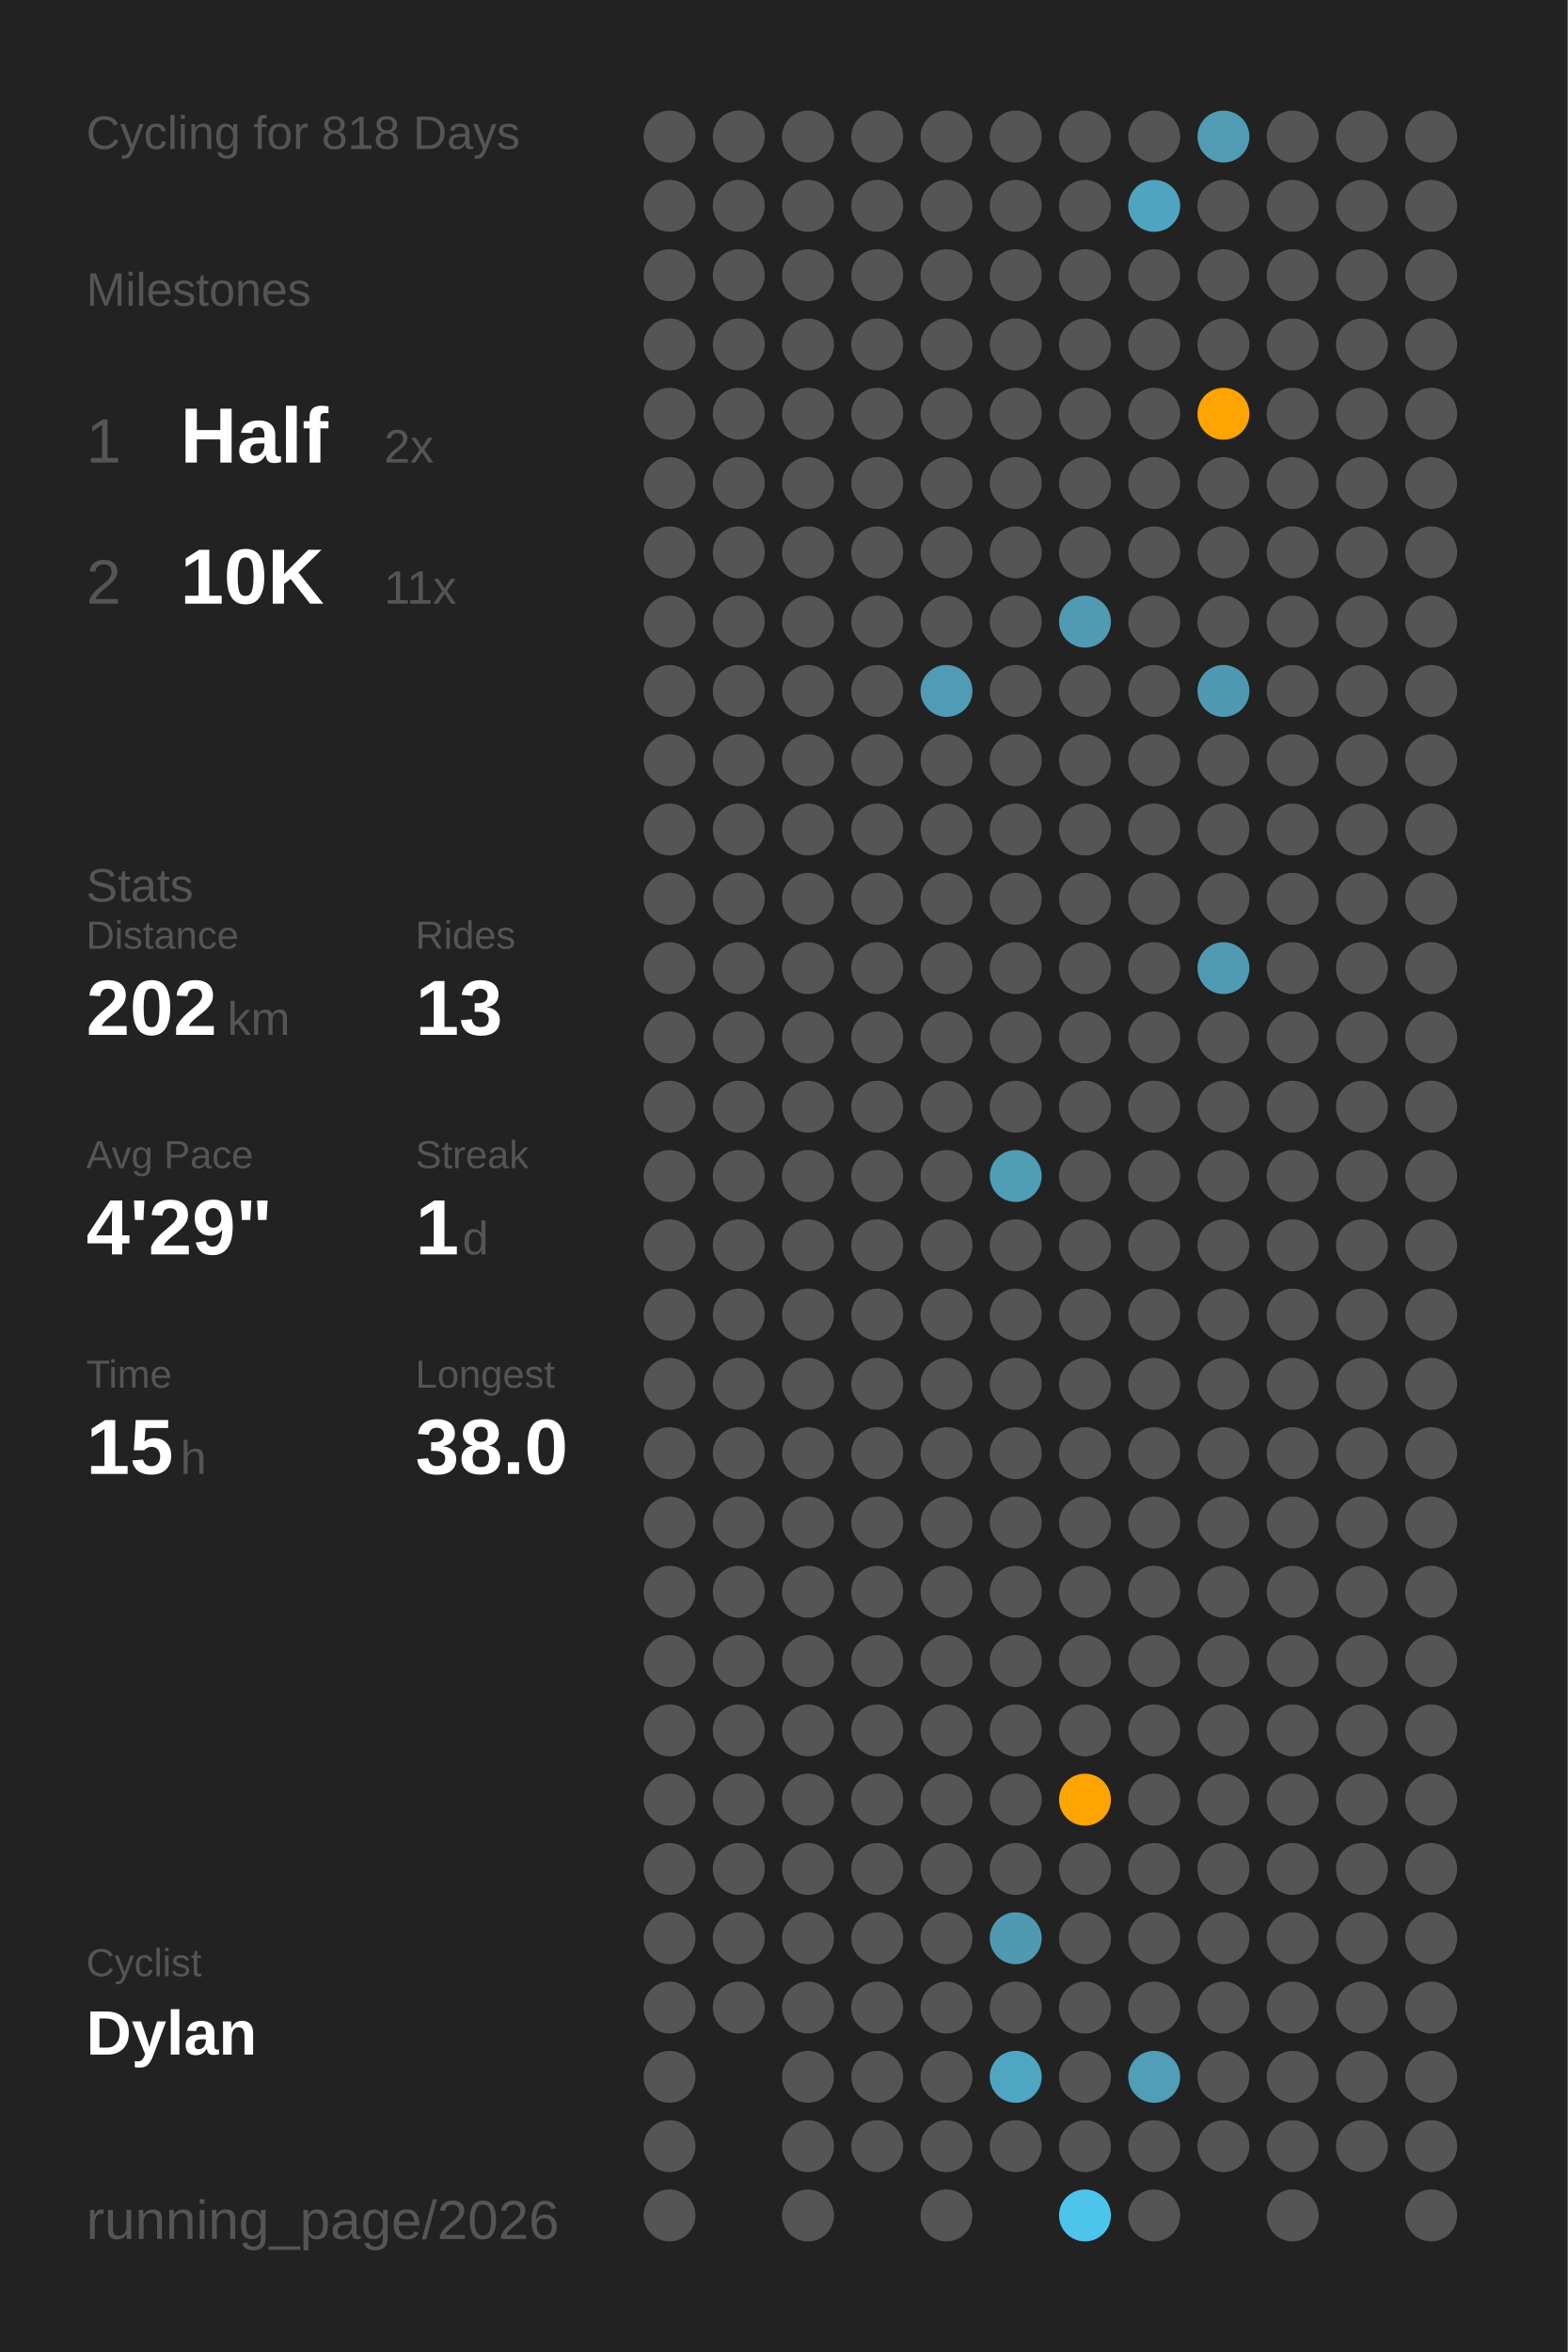
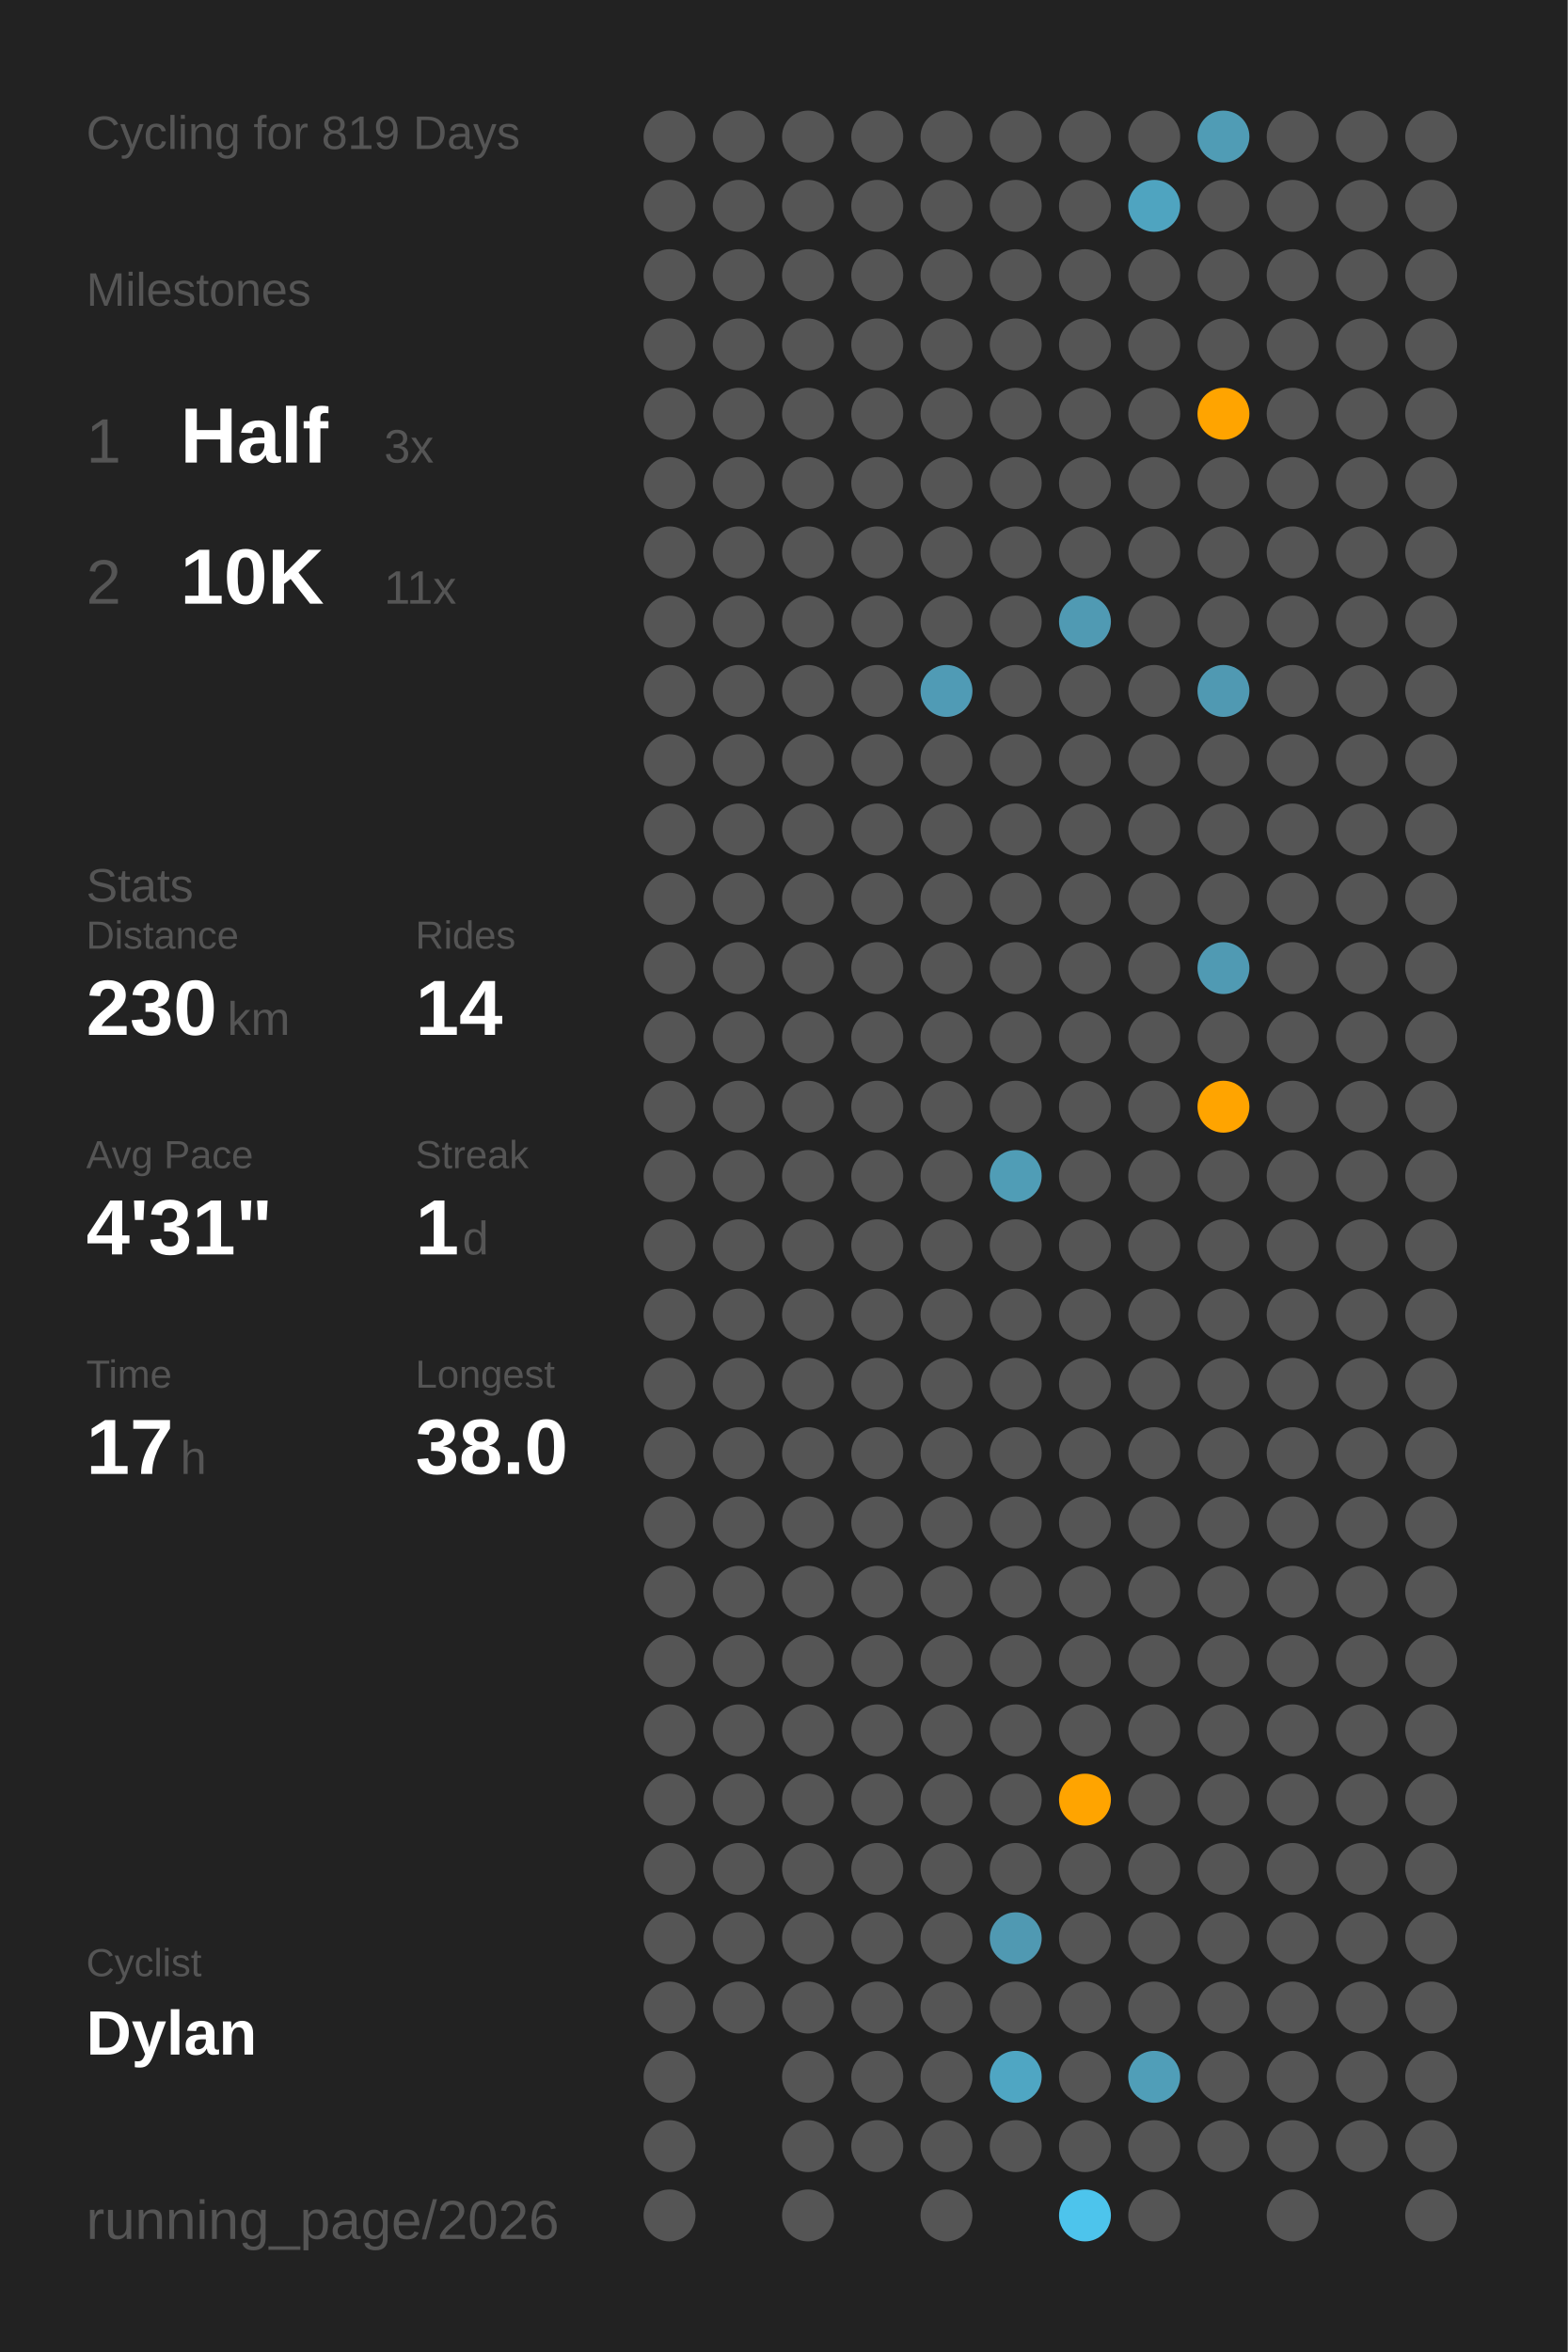
<svg xmlns="http://www.w3.org/2000/svg" baseProfile="full" class="activity-poster" data-activity-mode="cycling" data-poster-role="poster" data-poster-type="year_summary" height="300mm" version="1.1" viewBox="0,0,200,300" width="200mm">
  <defs />
  <rect class="poster-background" data-poster-role="background" fill="#222222" height="300" stroke="none" width="200" x="0" y="0" />
-   <text fill="#555555" style="font-size:6px; font-family:Arial;" x="11" y="19">Cycling for 818 Days</text>
+   <text fill="#555555" style="font-size:6px; font-family:Arial;" x="11" y="19">Cycling for 819 Days</text>
  <text fill="#555555" style="font-size:6px; font-family:Arial;" x="11" y="39">Milestones</text>
  <text fill="#555555" style="font-size:8px; font-family:Arial;" x="11" y="59">1</text>
  <text fill="#FFFFFF" style="font-size:10px; font-family:Arial; font-weight:bold;" x="23" y="59">Half</text>
-   <text fill="#555555" style="font-size:6px; font-family:Arial;" x="49" y="59">2x</text>
+   <text fill="#555555" style="font-size:6px; font-family:Arial;" x="49" y="59">3x</text>
  <text fill="#555555" style="font-size:8px; font-family:Arial;" x="11" y="77">2</text>
  <text fill="#FFFFFF" style="font-size:10px; font-family:Arial; font-weight:bold;" x="23" y="77">10K</text>
  <text fill="#555555" style="font-size:6px; font-family:Arial;" x="49" y="77">11x</text>
  <text fill="#555555" style="font-size:6px; font-family:Arial;" x="11" y="115">Stats</text>
  <text fill="#555555" style="font-size:5px; font-family:Arial;" x="11" y="121">Distance</text>
-   <text fill="#FFFFFF" style="font-size:10px; font-family:Arial; font-weight:bold;" x="11" y="132">202</text>
+   <text fill="#FFFFFF" style="font-size:10px; font-family:Arial; font-weight:bold;" x="11" y="132">230</text>
  <text fill="#555555" style="font-size:6px; font-family:Arial;" x="29" y="132">km</text>
  <text fill="#555555" style="font-size:5px; font-family:Arial;" x="53" y="121">Rides</text>
-   <text fill="#FFFFFF" style="font-size:10px; font-family:Arial; font-weight:bold;" x="53" y="132">13</text>
+   <text fill="#FFFFFF" style="font-size:10px; font-family:Arial; font-weight:bold;" x="53" y="132">14</text>
  <text fill="#555555" style="font-size:5px; font-family:Arial;" x="11" y="149">Avg Pace</text>
-   <text fill="#FFFFFF" style="font-size:10px; font-family:Arial; font-weight:bold;" x="11" y="160">4'29"</text>
+   <text fill="#FFFFFF" style="font-size:10px; font-family:Arial; font-weight:bold;" x="11" y="160">4'31"</text>
  <text fill="#555555" style="font-size:5px; font-family:Arial;" x="53" y="149">Streak</text>
  <text fill="#FFFFFF" style="font-size:10px; font-family:Arial; font-weight:bold;" x="53" y="160">1</text>
  <text fill="#555555" style="font-size:6px; font-family:Arial;" x="59" y="160">d</text>
  <text fill="#555555" style="font-size:5px; font-family:Arial;" x="11" y="177">Time</text>
-   <text fill="#FFFFFF" style="font-size:10px; font-family:Arial; font-weight:bold;" x="11" y="188">15</text>
+   <text fill="#FFFFFF" style="font-size:10px; font-family:Arial; font-weight:bold;" x="11" y="188">17</text>
  <text fill="#555555" style="font-size:6px; font-family:Arial;" x="23" y="188">h</text>
  <text fill="#555555" style="font-size:5px; font-family:Arial;" x="53" y="177">Longest</text>
  <text fill="#FFFFFF" style="font-size:10px; font-family:Arial; font-weight:bold;" x="53" y="188">38.0</text>
  <text fill="#555555" style="font-size:5px; font-family:Arial;" x="11" y="252.065">Cyclist</text>
  <text fill="#FFFFFF" style="font-size:8px; font-family:Arial; font-weight:bold;" x="11" y="262.065">Dylan</text>
  <text fill="#555555" style="font-size:7px; font-family:Arial;" x="11" y="285.581">running_page/2026</text>
  <circle cx="85.417" cy="17.419" fill="#555555" r="3.312" />
  <circle cx="85.417" cy="26.258" fill="#555555" r="3.312" />
  <circle cx="85.417" cy="35.097" fill="#555555" r="3.312" />
  <circle cx="85.417" cy="43.935" fill="#555555" r="3.312" />
  <circle cx="85.417" cy="52.774" fill="#555555" r="3.312" />
  <circle cx="85.417" cy="61.613" fill="#555555" r="3.312" />
  <circle cx="85.417" cy="70.452" fill="#555555" r="3.312" />
  <circle cx="85.417" cy="79.29" fill="#555555" r="3.312" />
  <circle cx="85.417" cy="88.129" fill="#555555" r="3.312" />
  <circle cx="85.417" cy="96.968" fill="#555555" r="3.312" />
  <circle cx="85.417" cy="105.806" fill="#555555" r="3.312" />
  <circle cx="85.417" cy="114.645" fill="#555555" r="3.312" />
  <circle cx="85.417" cy="123.484" fill="#555555" r="3.312" />
  <circle cx="85.417" cy="132.323" fill="#555555" r="3.312" />
  <circle cx="85.417" cy="141.161" fill="#555555" r="3.312" />
  <circle cx="85.417" cy="150" fill="#555555" r="3.312" />
  <circle cx="85.417" cy="158.839" fill="#555555" r="3.312" />
  <circle cx="85.417" cy="167.677" fill="#555555" r="3.312" />
  <circle cx="85.417" cy="176.516" fill="#555555" r="3.312" />
  <circle cx="85.417" cy="185.355" fill="#555555" r="3.312" />
  <circle cx="85.417" cy="194.194" fill="#555555" r="3.312" />
  <circle cx="85.417" cy="203.032" fill="#555555" r="3.312" />
  <circle cx="85.417" cy="211.871" fill="#555555" r="3.312" />
  <circle cx="85.417" cy="220.71" fill="#555555" r="3.312" />
  <circle cx="85.417" cy="229.548" fill="#555555" r="3.312" />
  <circle cx="85.417" cy="238.387" fill="#555555" r="3.312" />
  <circle cx="85.417" cy="247.226" fill="#555555" r="3.312" />
  <circle cx="85.417" cy="256.065" fill="#555555" r="3.312" />
  <circle cx="85.417" cy="264.903" fill="#555555" r="3.312" />
  <circle cx="85.417" cy="273.742" fill="#555555" r="3.312" />
  <circle cx="85.417" cy="282.581" fill="#555555" r="3.312" />
  <circle cx="94.25" cy="17.419" fill="#555555" r="3.312" />
  <circle cx="94.25" cy="26.258" fill="#555555" r="3.312" />
  <circle cx="94.25" cy="35.097" fill="#555555" r="3.312" />
  <circle cx="94.25" cy="43.935" fill="#555555" r="3.312" />
  <circle cx="94.25" cy="52.774" fill="#555555" r="3.312" />
  <circle cx="94.25" cy="61.613" fill="#555555" r="3.312" />
  <circle cx="94.25" cy="70.452" fill="#555555" r="3.312" />
  <circle cx="94.25" cy="79.29" fill="#555555" r="3.312" />
  <circle cx="94.25" cy="88.129" fill="#555555" r="3.312" />
  <circle cx="94.25" cy="96.968" fill="#555555" r="3.312" />
  <circle cx="94.25" cy="105.806" fill="#555555" r="3.312" />
  <circle cx="94.25" cy="114.645" fill="#555555" r="3.312" />
  <circle cx="94.25" cy="123.484" fill="#555555" r="3.312" />
  <circle cx="94.25" cy="132.323" fill="#555555" r="3.312" />
  <circle cx="94.25" cy="141.161" fill="#555555" r="3.312" />
  <circle cx="94.25" cy="150" fill="#555555" r="3.312" />
  <circle cx="94.25" cy="158.839" fill="#555555" r="3.312" />
  <circle cx="94.25" cy="167.677" fill="#555555" r="3.312" />
  <circle cx="94.25" cy="176.516" fill="#555555" r="3.312" />
  <circle cx="94.25" cy="185.355" fill="#555555" r="3.312" />
  <circle cx="94.25" cy="194.194" fill="#555555" r="3.312" />
  <circle cx="94.25" cy="203.032" fill="#555555" r="3.312" />
  <circle cx="94.25" cy="211.871" fill="#555555" r="3.312" />
  <circle cx="94.25" cy="220.71" fill="#555555" r="3.312" />
  <circle cx="94.25" cy="229.548" fill="#555555" r="3.312" />
  <circle cx="94.25" cy="238.387" fill="#555555" r="3.312" />
  <circle cx="94.25" cy="247.226" fill="#555555" r="3.312" />
  <circle cx="94.25" cy="256.065" fill="#555555" r="3.312" />
  <circle cx="103.083" cy="17.419" fill="#555555" r="3.312" />
  <circle cx="103.083" cy="26.258" fill="#555555" r="3.312" />
  <circle cx="103.083" cy="35.097" fill="#555555" r="3.312" />
  <circle cx="103.083" cy="43.935" fill="#555555" r="3.312" />
  <circle cx="103.083" cy="52.774" fill="#555555" r="3.312" />
  <circle cx="103.083" cy="61.613" fill="#555555" r="3.312" />
  <circle cx="103.083" cy="70.452" fill="#555555" r="3.312" />
  <circle cx="103.083" cy="79.29" fill="#555555" r="3.312" />
  <circle cx="103.083" cy="88.129" fill="#555555" r="3.312" />
  <circle cx="103.083" cy="96.968" fill="#555555" r="3.312" />
  <circle cx="103.083" cy="105.806" fill="#555555" r="3.312" />
  <circle cx="103.083" cy="114.645" fill="#555555" r="3.312" />
  <circle cx="103.083" cy="123.484" fill="#555555" r="3.312" />
  <circle cx="103.083" cy="132.323" fill="#555555" r="3.312" />
  <circle cx="103.083" cy="141.161" fill="#555555" r="3.312" />
  <circle cx="103.083" cy="150" fill="#555555" r="3.312" />
  <circle cx="103.083" cy="158.839" fill="#555555" r="3.312" />
  <circle cx="103.083" cy="167.677" fill="#555555" r="3.312" />
  <circle cx="103.083" cy="176.516" fill="#555555" r="3.312" />
  <circle cx="103.083" cy="185.355" fill="#555555" r="3.312" />
  <circle cx="103.083" cy="194.194" fill="#555555" r="3.312" />
  <circle cx="103.083" cy="203.032" fill="#555555" r="3.312" />
  <circle cx="103.083" cy="211.871" fill="#555555" r="3.312" />
  <circle cx="103.083" cy="220.71" fill="#555555" r="3.312" />
  <circle cx="103.083" cy="229.548" fill="#555555" r="3.312" />
  <circle cx="103.083" cy="238.387" fill="#555555" r="3.312" />
  <circle cx="103.083" cy="247.226" fill="#555555" r="3.312" />
  <circle cx="103.083" cy="256.065" fill="#555555" r="3.312" />
  <circle cx="103.083" cy="264.903" fill="#555555" r="3.312" />
  <circle cx="103.083" cy="273.742" fill="#555555" r="3.312" />
  <circle cx="103.083" cy="282.581" fill="#555555" r="3.312" />
  <circle cx="111.917" cy="17.419" fill="#555555" r="3.312" />
  <circle cx="111.917" cy="26.258" fill="#555555" r="3.312" />
  <circle cx="111.917" cy="35.097" fill="#555555" r="3.312" />
  <circle cx="111.917" cy="43.935" fill="#555555" r="3.312" />
  <circle cx="111.917" cy="52.774" fill="#555555" r="3.312" />
  <circle cx="111.917" cy="61.613" fill="#555555" r="3.312" />
  <circle cx="111.917" cy="70.452" fill="#555555" r="3.312" />
  <circle cx="111.917" cy="79.29" fill="#555555" r="3.312" />
  <circle cx="111.917" cy="88.129" fill="#555555" r="3.312" />
  <circle cx="111.917" cy="96.968" fill="#555555" r="3.312" />
  <circle cx="111.917" cy="105.806" fill="#555555" r="3.312" />
  <circle cx="111.917" cy="114.645" fill="#555555" r="3.312" />
  <circle cx="111.917" cy="123.484" fill="#555555" r="3.312" />
  <circle cx="111.917" cy="132.323" fill="#555555" r="3.312" />
  <circle cx="111.917" cy="141.161" fill="#555555" r="3.312" />
  <circle cx="111.917" cy="150" fill="#555555" r="3.312" />
  <circle cx="111.917" cy="158.839" fill="#555555" r="3.312" />
  <circle cx="111.917" cy="167.677" fill="#555555" r="3.312" />
  <circle cx="111.917" cy="176.516" fill="#555555" r="3.312" />
  <circle cx="111.917" cy="185.355" fill="#555555" r="3.312" />
  <circle cx="111.917" cy="194.194" fill="#555555" r="3.312" />
  <circle cx="111.917" cy="203.032" fill="#555555" r="3.312" />
  <circle cx="111.917" cy="211.871" fill="#555555" r="3.312" />
  <circle cx="111.917" cy="220.71" fill="#555555" r="3.312" />
  <circle cx="111.917" cy="229.548" fill="#555555" r="3.312" />
  <circle cx="111.917" cy="238.387" fill="#555555" r="3.312" />
  <circle cx="111.917" cy="247.226" fill="#555555" r="3.312" />
  <circle cx="111.917" cy="256.065" fill="#555555" r="3.312" />
  <circle cx="111.917" cy="264.903" fill="#555555" r="3.312" />
  <circle cx="111.917" cy="273.742" fill="#555555" r="3.312" />
  <circle cx="120.75" cy="17.419" fill="#555555" r="3.312" />
  <circle cx="120.75" cy="26.258" fill="#555555" r="3.312" />
  <circle cx="120.75" cy="35.097" fill="#555555" r="3.312" />
  <circle cx="120.75" cy="43.935" fill="#555555" r="3.312" />
  <circle cx="120.75" cy="52.774" fill="#555555" r="3.312" />
  <circle cx="120.75" cy="61.613" fill="#555555" r="3.312" />
  <circle cx="120.75" cy="70.452" fill="#555555" r="3.312" />
  <circle cx="120.75" cy="79.29" fill="#555555" r="3.312" />
  <circle cx="120.75" cy="88.129" fill="#509bb5" r="3.312" />
  <circle cx="120.75" cy="96.968" fill="#555555" r="3.312" />
  <circle cx="120.75" cy="105.806" fill="#555555" r="3.312" />
  <circle cx="120.75" cy="114.645" fill="#555555" r="3.312" />
  <circle cx="120.75" cy="123.484" fill="#555555" r="3.312" />
  <circle cx="120.75" cy="132.323" fill="#555555" r="3.312" />
  <circle cx="120.75" cy="141.161" fill="#555555" r="3.312" />
  <circle cx="120.75" cy="150" fill="#555555" r="3.312" />
  <circle cx="120.75" cy="158.839" fill="#555555" r="3.312" />
  <circle cx="120.75" cy="167.677" fill="#555555" r="3.312" />
  <circle cx="120.75" cy="176.516" fill="#555555" r="3.312" />
  <circle cx="120.75" cy="185.355" fill="#555555" r="3.312" />
  <circle cx="120.75" cy="194.194" fill="#555555" r="3.312" />
  <circle cx="120.75" cy="203.032" fill="#555555" r="3.312" />
  <circle cx="120.75" cy="211.871" fill="#555555" r="3.312" />
  <circle cx="120.75" cy="220.71" fill="#555555" r="3.312" />
  <circle cx="120.75" cy="229.548" fill="#555555" r="3.312" />
  <circle cx="120.75" cy="238.387" fill="#555555" r="3.312" />
  <circle cx="120.75" cy="247.226" fill="#555555" r="3.312" />
  <circle cx="120.75" cy="256.065" fill="#555555" r="3.312" />
  <circle cx="120.75" cy="264.903" fill="#555555" r="3.312" />
  <circle cx="120.75" cy="273.742" fill="#555555" r="3.312" />
  <circle cx="120.75" cy="282.581" fill="#555555" r="3.312" />
  <circle cx="129.583" cy="17.419" fill="#555555" r="3.312" />
  <circle cx="129.583" cy="26.258" fill="#555555" r="3.312" />
  <circle cx="129.583" cy="35.097" fill="#555555" r="3.312" />
  <circle cx="129.583" cy="43.935" fill="#555555" r="3.312" />
  <circle cx="129.583" cy="52.774" fill="#555555" r="3.312" />
  <circle cx="129.583" cy="61.613" fill="#555555" r="3.312" />
  <circle cx="129.583" cy="70.452" fill="#555555" r="3.312" />
  <circle cx="129.583" cy="79.29" fill="#555555" r="3.312" />
  <circle cx="129.583" cy="88.129" fill="#555555" r="3.312" />
  <circle cx="129.583" cy="96.968" fill="#555555" r="3.312" />
  <circle cx="129.583" cy="105.806" fill="#555555" r="3.312" />
  <circle cx="129.583" cy="114.645" fill="#555555" r="3.312" />
  <circle cx="129.583" cy="123.484" fill="#555555" r="3.312" />
  <circle cx="129.583" cy="132.323" fill="#555555" r="3.312" />
  <circle cx="129.583" cy="141.161" fill="#555555" r="3.312" />
  <circle cx="129.583" cy="150" fill="#509db6" r="3.312" />
  <circle cx="129.583" cy="158.839" fill="#555555" r="3.312" />
  <circle cx="129.583" cy="167.677" fill="#555555" r="3.312" />
  <circle cx="129.583" cy="176.516" fill="#555555" r="3.312" />
  <circle cx="129.583" cy="185.355" fill="#555555" r="3.312" />
  <circle cx="129.583" cy="194.194" fill="#555555" r="3.312" />
  <circle cx="129.583" cy="203.032" fill="#555555" r="3.312" />
  <circle cx="129.583" cy="211.871" fill="#555555" r="3.312" />
  <circle cx="129.583" cy="220.71" fill="#555555" r="3.312" />
  <circle cx="129.583" cy="229.548" fill="#555555" r="3.312" />
  <circle cx="129.583" cy="238.387" fill="#555555" r="3.312" />
  <circle cx="129.583" cy="247.226" fill="#5099b2" r="3.312" />
  <circle cx="129.583" cy="256.065" fill="#555555" r="3.312" />
  <circle cx="129.583" cy="264.903" fill="#4fa6c3" r="3.312" />
  <circle cx="129.583" cy="273.742" fill="#555555" r="3.312" />
  <circle cx="138.417" cy="17.419" fill="#555555" r="3.312" />
  <circle cx="138.417" cy="26.258" fill="#555555" r="3.312" />
  <circle cx="138.417" cy="35.097" fill="#555555" r="3.312" />
  <circle cx="138.417" cy="43.935" fill="#555555" r="3.312" />
  <circle cx="138.417" cy="52.774" fill="#555555" r="3.312" />
  <circle cx="138.417" cy="61.613" fill="#555555" r="3.312" />
  <circle cx="138.417" cy="70.452" fill="#555555" r="3.312" />
  <circle cx="138.417" cy="79.29" fill="#509ab3" r="3.312" />
  <circle cx="138.417" cy="88.129" fill="#555555" r="3.312" />
  <circle cx="138.417" cy="96.968" fill="#555555" r="3.312" />
  <circle cx="138.417" cy="105.806" fill="#555555" r="3.312" />
  <circle cx="138.417" cy="114.645" fill="#555555" r="3.312" />
  <circle cx="138.417" cy="123.484" fill="#555555" r="3.312" />
  <circle cx="138.417" cy="132.323" fill="#555555" r="3.312" />
  <circle cx="138.417" cy="141.161" fill="#555555" r="3.312" />
  <circle cx="138.417" cy="150" fill="#555555" r="3.312" />
  <circle cx="138.417" cy="158.839" fill="#555555" r="3.312" />
  <circle cx="138.417" cy="167.677" fill="#555555" r="3.312" />
  <circle cx="138.417" cy="176.516" fill="#555555" r="3.312" />
  <circle cx="138.417" cy="185.355" fill="#555555" r="3.312" />
  <circle cx="138.417" cy="194.194" fill="#555555" r="3.312" />
  <circle cx="138.417" cy="203.032" fill="#555555" r="3.312" />
  <circle cx="138.417" cy="211.871" fill="#555555" r="3.312" />
  <circle cx="138.417" cy="220.71" fill="#555555" r="3.312" />
  <circle cx="138.417" cy="229.548" fill="#ffa400" r="3.312" />
  <circle cx="138.417" cy="238.387" fill="#555555" r="3.312" />
  <circle cx="138.417" cy="247.226" fill="#555555" r="3.312" />
  <circle cx="138.417" cy="256.065" fill="#555555" r="3.312" />
  <circle cx="138.417" cy="264.903" fill="#555555" r="3.312" />
  <circle cx="138.417" cy="273.742" fill="#555555" r="3.312" />
  <circle cx="138.417" cy="282.581" fill="#4dc4ec" r="3.312" />
  <circle cx="147.25" cy="17.419" fill="#555555" r="3.312" />
  <circle cx="147.25" cy="26.258" fill="#4fa4c0" r="3.312" />
  <circle cx="147.25" cy="35.097" fill="#555555" r="3.312" />
  <circle cx="147.25" cy="43.935" fill="#555555" r="3.312" />
  <circle cx="147.25" cy="52.774" fill="#555555" r="3.312" />
  <circle cx="147.25" cy="61.613" fill="#555555" r="3.312" />
  <circle cx="147.25" cy="70.452" fill="#555555" r="3.312" />
  <circle cx="147.25" cy="79.29" fill="#555555" r="3.312" />
  <circle cx="147.25" cy="88.129" fill="#555555" r="3.312" />
  <circle cx="147.25" cy="96.968" fill="#555555" r="3.312" />
  <circle cx="147.25" cy="105.806" fill="#555555" r="3.312" />
  <circle cx="147.25" cy="114.645" fill="#555555" r="3.312" />
  <circle cx="147.25" cy="123.484" fill="#555555" r="3.312" />
  <circle cx="147.25" cy="132.323" fill="#555555" r="3.312" />
  <circle cx="147.25" cy="141.161" fill="#555555" r="3.312" />
  <circle cx="147.25" cy="150" fill="#555555" r="3.312" />
  <circle cx="147.25" cy="158.839" fill="#555555" r="3.312" />
  <circle cx="147.25" cy="167.677" fill="#555555" r="3.312" />
  <circle cx="147.25" cy="176.516" fill="#555555" r="3.312" />
  <circle cx="147.25" cy="185.355" fill="#555555" r="3.312" />
  <circle cx="147.25" cy="194.194" fill="#555555" r="3.312" />
  <circle cx="147.25" cy="203.032" fill="#555555" r="3.312" />
  <circle cx="147.25" cy="211.871" fill="#555555" r="3.312" />
  <circle cx="147.25" cy="220.71" fill="#555555" r="3.312" />
  <circle cx="147.25" cy="229.548" fill="#555555" r="3.312" />
  <circle cx="147.25" cy="238.387" fill="#555555" r="3.312" />
  <circle cx="147.25" cy="247.226" fill="#555555" r="3.312" />
  <circle cx="147.25" cy="256.065" fill="#555555" r="3.312" />
  <circle cx="147.25" cy="264.903" fill="#509eb8" r="3.312" />
  <circle cx="147.25" cy="273.742" fill="#555555" r="3.312" />
  <circle cx="147.25" cy="282.581" fill="#555555" r="3.312" />
  <circle cx="156.083" cy="17.419" fill="#509cb5" r="3.312" />
  <circle cx="156.083" cy="26.258" fill="#555555" r="3.312" />
  <circle cx="156.083" cy="35.097" fill="#555555" r="3.312" />
  <circle cx="156.083" cy="43.935" fill="#555555" r="3.312" />
  <circle cx="156.083" cy="52.774" fill="#ffa400" r="3.312" />
  <circle cx="156.083" cy="61.613" fill="#555555" r="3.312" />
  <circle cx="156.083" cy="70.452" fill="#555555" r="3.312" />
  <circle cx="156.083" cy="79.29" fill="#555555" r="3.312" />
  <circle cx="156.083" cy="88.129" fill="#5099b2" r="3.312" />
  <circle cx="156.083" cy="96.968" fill="#555555" r="3.312" />
  <circle cx="156.083" cy="105.806" fill="#555555" r="3.312" />
  <circle cx="156.083" cy="114.645" fill="#555555" r="3.312" />
  <circle cx="156.083" cy="123.484" fill="#509ab3" r="3.312" />
  <circle cx="156.083" cy="132.323" fill="#555555" r="3.312" />
-   <circle cx="156.083" cy="141.161" fill="#555555" r="3.312" />
+   <circle cx="156.083" cy="141.161" fill="#ffa400" r="3.312" />
  <circle cx="156.083" cy="150" fill="#555555" r="3.312" />
  <circle cx="156.083" cy="158.839" fill="#555555" r="3.312" />
  <circle cx="156.083" cy="167.677" fill="#555555" r="3.312" />
  <circle cx="156.083" cy="176.516" fill="#555555" r="3.312" />
  <circle cx="156.083" cy="185.355" fill="#555555" r="3.312" />
  <circle cx="156.083" cy="194.194" fill="#555555" r="3.312" />
  <circle cx="156.083" cy="203.032" fill="#555555" r="3.312" />
  <circle cx="156.083" cy="211.871" fill="#555555" r="3.312" />
  <circle cx="156.083" cy="220.71" fill="#555555" r="3.312" />
  <circle cx="156.083" cy="229.548" fill="#555555" r="3.312" />
  <circle cx="156.083" cy="238.387" fill="#555555" r="3.312" />
  <circle cx="156.083" cy="247.226" fill="#555555" r="3.312" />
  <circle cx="156.083" cy="256.065" fill="#555555" r="3.312" />
  <circle cx="156.083" cy="264.903" fill="#555555" r="3.312" />
  <circle cx="156.083" cy="273.742" fill="#555555" r="3.312" />
  <circle cx="164.917" cy="17.419" fill="#555555" r="3.312" />
  <circle cx="164.917" cy="26.258" fill="#555555" r="3.312" />
  <circle cx="164.917" cy="35.097" fill="#555555" r="3.312" />
  <circle cx="164.917" cy="43.935" fill="#555555" r="3.312" />
  <circle cx="164.917" cy="52.774" fill="#555555" r="3.312" />
  <circle cx="164.917" cy="61.613" fill="#555555" r="3.312" />
  <circle cx="164.917" cy="70.452" fill="#555555" r="3.312" />
  <circle cx="164.917" cy="79.29" fill="#555555" r="3.312" />
  <circle cx="164.917" cy="88.129" fill="#555555" r="3.312" />
  <circle cx="164.917" cy="96.968" fill="#555555" r="3.312" />
  <circle cx="164.917" cy="105.806" fill="#555555" r="3.312" />
  <circle cx="164.917" cy="114.645" fill="#555555" r="3.312" />
  <circle cx="164.917" cy="123.484" fill="#555555" r="3.312" />
  <circle cx="164.917" cy="132.323" fill="#555555" r="3.312" />
  <circle cx="164.917" cy="141.161" fill="#555555" r="3.312" />
  <circle cx="164.917" cy="150" fill="#555555" r="3.312" />
  <circle cx="164.917" cy="158.839" fill="#555555" r="3.312" />
  <circle cx="164.917" cy="167.677" fill="#555555" r="3.312" />
  <circle cx="164.917" cy="176.516" fill="#555555" r="3.312" />
  <circle cx="164.917" cy="185.355" fill="#555555" r="3.312" />
  <circle cx="164.917" cy="194.194" fill="#555555" r="3.312" />
  <circle cx="164.917" cy="203.032" fill="#555555" r="3.312" />
  <circle cx="164.917" cy="211.871" fill="#555555" r="3.312" />
  <circle cx="164.917" cy="220.71" fill="#555555" r="3.312" />
  <circle cx="164.917" cy="229.548" fill="#555555" r="3.312" />
  <circle cx="164.917" cy="238.387" fill="#555555" r="3.312" />
  <circle cx="164.917" cy="247.226" fill="#555555" r="3.312" />
  <circle cx="164.917" cy="256.065" fill="#555555" r="3.312" />
  <circle cx="164.917" cy="264.903" fill="#555555" r="3.312" />
  <circle cx="164.917" cy="273.742" fill="#555555" r="3.312" />
  <circle cx="164.917" cy="282.581" fill="#555555" r="3.312" />
  <circle cx="173.75" cy="17.419" fill="#555555" r="3.312" />
  <circle cx="173.75" cy="26.258" fill="#555555" r="3.312" />
  <circle cx="173.75" cy="35.097" fill="#555555" r="3.312" />
  <circle cx="173.75" cy="43.935" fill="#555555" r="3.312" />
  <circle cx="173.75" cy="52.774" fill="#555555" r="3.312" />
  <circle cx="173.75" cy="61.613" fill="#555555" r="3.312" />
  <circle cx="173.75" cy="70.452" fill="#555555" r="3.312" />
  <circle cx="173.75" cy="79.29" fill="#555555" r="3.312" />
  <circle cx="173.75" cy="88.129" fill="#555555" r="3.312" />
  <circle cx="173.75" cy="96.968" fill="#555555" r="3.312" />
  <circle cx="173.75" cy="105.806" fill="#555555" r="3.312" />
  <circle cx="173.75" cy="114.645" fill="#555555" r="3.312" />
  <circle cx="173.75" cy="123.484" fill="#555555" r="3.312" />
  <circle cx="173.75" cy="132.323" fill="#555555" r="3.312" />
  <circle cx="173.75" cy="141.161" fill="#555555" r="3.312" />
  <circle cx="173.75" cy="150" fill="#555555" r="3.312" />
  <circle cx="173.75" cy="158.839" fill="#555555" r="3.312" />
  <circle cx="173.75" cy="167.677" fill="#555555" r="3.312" />
  <circle cx="173.75" cy="176.516" fill="#555555" r="3.312" />
  <circle cx="173.75" cy="185.355" fill="#555555" r="3.312" />
  <circle cx="173.75" cy="194.194" fill="#555555" r="3.312" />
  <circle cx="173.75" cy="203.032" fill="#555555" r="3.312" />
  <circle cx="173.75" cy="211.871" fill="#555555" r="3.312" />
  <circle cx="173.75" cy="220.71" fill="#555555" r="3.312" />
  <circle cx="173.75" cy="229.548" fill="#555555" r="3.312" />
  <circle cx="173.75" cy="238.387" fill="#555555" r="3.312" />
  <circle cx="173.75" cy="247.226" fill="#555555" r="3.312" />
  <circle cx="173.75" cy="256.065" fill="#555555" r="3.312" />
  <circle cx="173.75" cy="264.903" fill="#555555" r="3.312" />
  <circle cx="173.75" cy="273.742" fill="#555555" r="3.312" />
  <circle cx="182.583" cy="17.419" fill="#555555" r="3.312" />
  <circle cx="182.583" cy="26.258" fill="#555555" r="3.312" />
  <circle cx="182.583" cy="35.097" fill="#555555" r="3.312" />
  <circle cx="182.583" cy="43.935" fill="#555555" r="3.312" />
  <circle cx="182.583" cy="52.774" fill="#555555" r="3.312" />
  <circle cx="182.583" cy="61.613" fill="#555555" r="3.312" />
  <circle cx="182.583" cy="70.452" fill="#555555" r="3.312" />
  <circle cx="182.583" cy="79.29" fill="#555555" r="3.312" />
  <circle cx="182.583" cy="88.129" fill="#555555" r="3.312" />
  <circle cx="182.583" cy="96.968" fill="#555555" r="3.312" />
  <circle cx="182.583" cy="105.806" fill="#555555" r="3.312" />
  <circle cx="182.583" cy="114.645" fill="#555555" r="3.312" />
  <circle cx="182.583" cy="123.484" fill="#555555" r="3.312" />
  <circle cx="182.583" cy="132.323" fill="#555555" r="3.312" />
  <circle cx="182.583" cy="141.161" fill="#555555" r="3.312" />
  <circle cx="182.583" cy="150" fill="#555555" r="3.312" />
  <circle cx="182.583" cy="158.839" fill="#555555" r="3.312" />
  <circle cx="182.583" cy="167.677" fill="#555555" r="3.312" />
  <circle cx="182.583" cy="176.516" fill="#555555" r="3.312" />
  <circle cx="182.583" cy="185.355" fill="#555555" r="3.312" />
  <circle cx="182.583" cy="194.194" fill="#555555" r="3.312" />
  <circle cx="182.583" cy="203.032" fill="#555555" r="3.312" />
  <circle cx="182.583" cy="211.871" fill="#555555" r="3.312" />
  <circle cx="182.583" cy="220.71" fill="#555555" r="3.312" />
  <circle cx="182.583" cy="229.548" fill="#555555" r="3.312" />
  <circle cx="182.583" cy="238.387" fill="#555555" r="3.312" />
  <circle cx="182.583" cy="247.226" fill="#555555" r="3.312" />
  <circle cx="182.583" cy="256.065" fill="#555555" r="3.312" />
  <circle cx="182.583" cy="264.903" fill="#555555" r="3.312" />
  <circle cx="182.583" cy="273.742" fill="#555555" r="3.312" />
  <circle cx="182.583" cy="282.581" fill="#555555" r="3.312" />
</svg>
